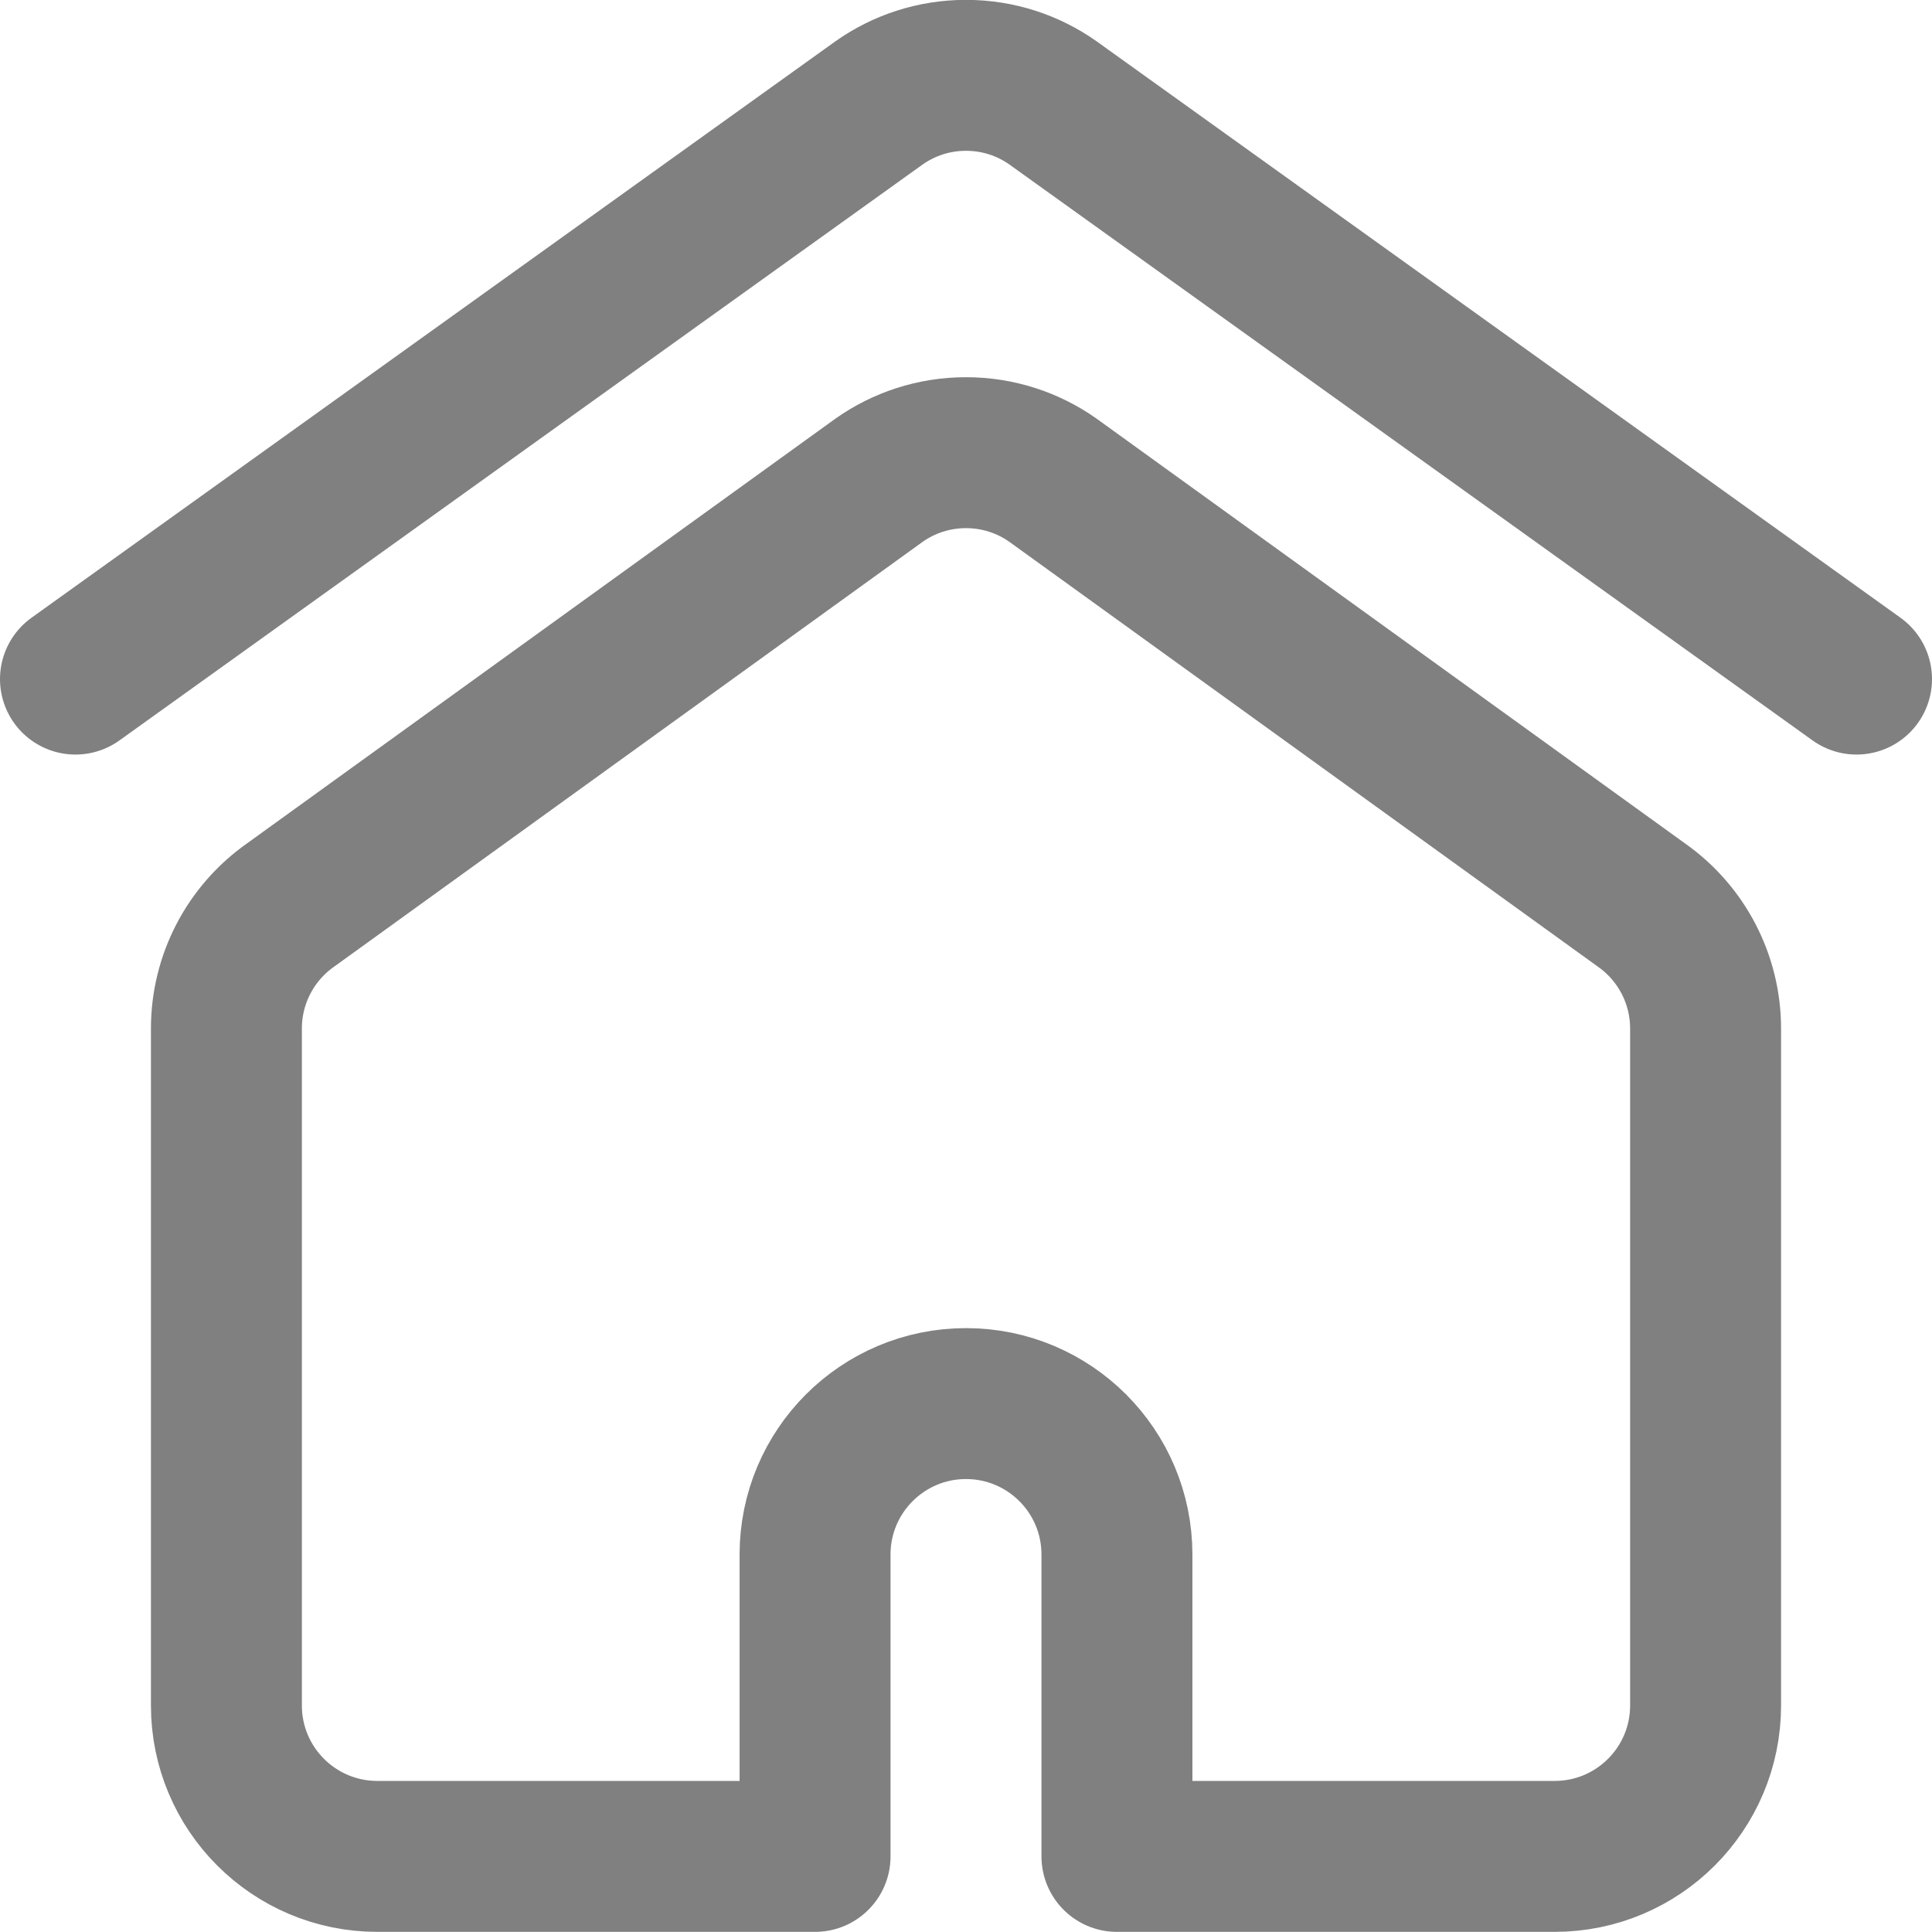
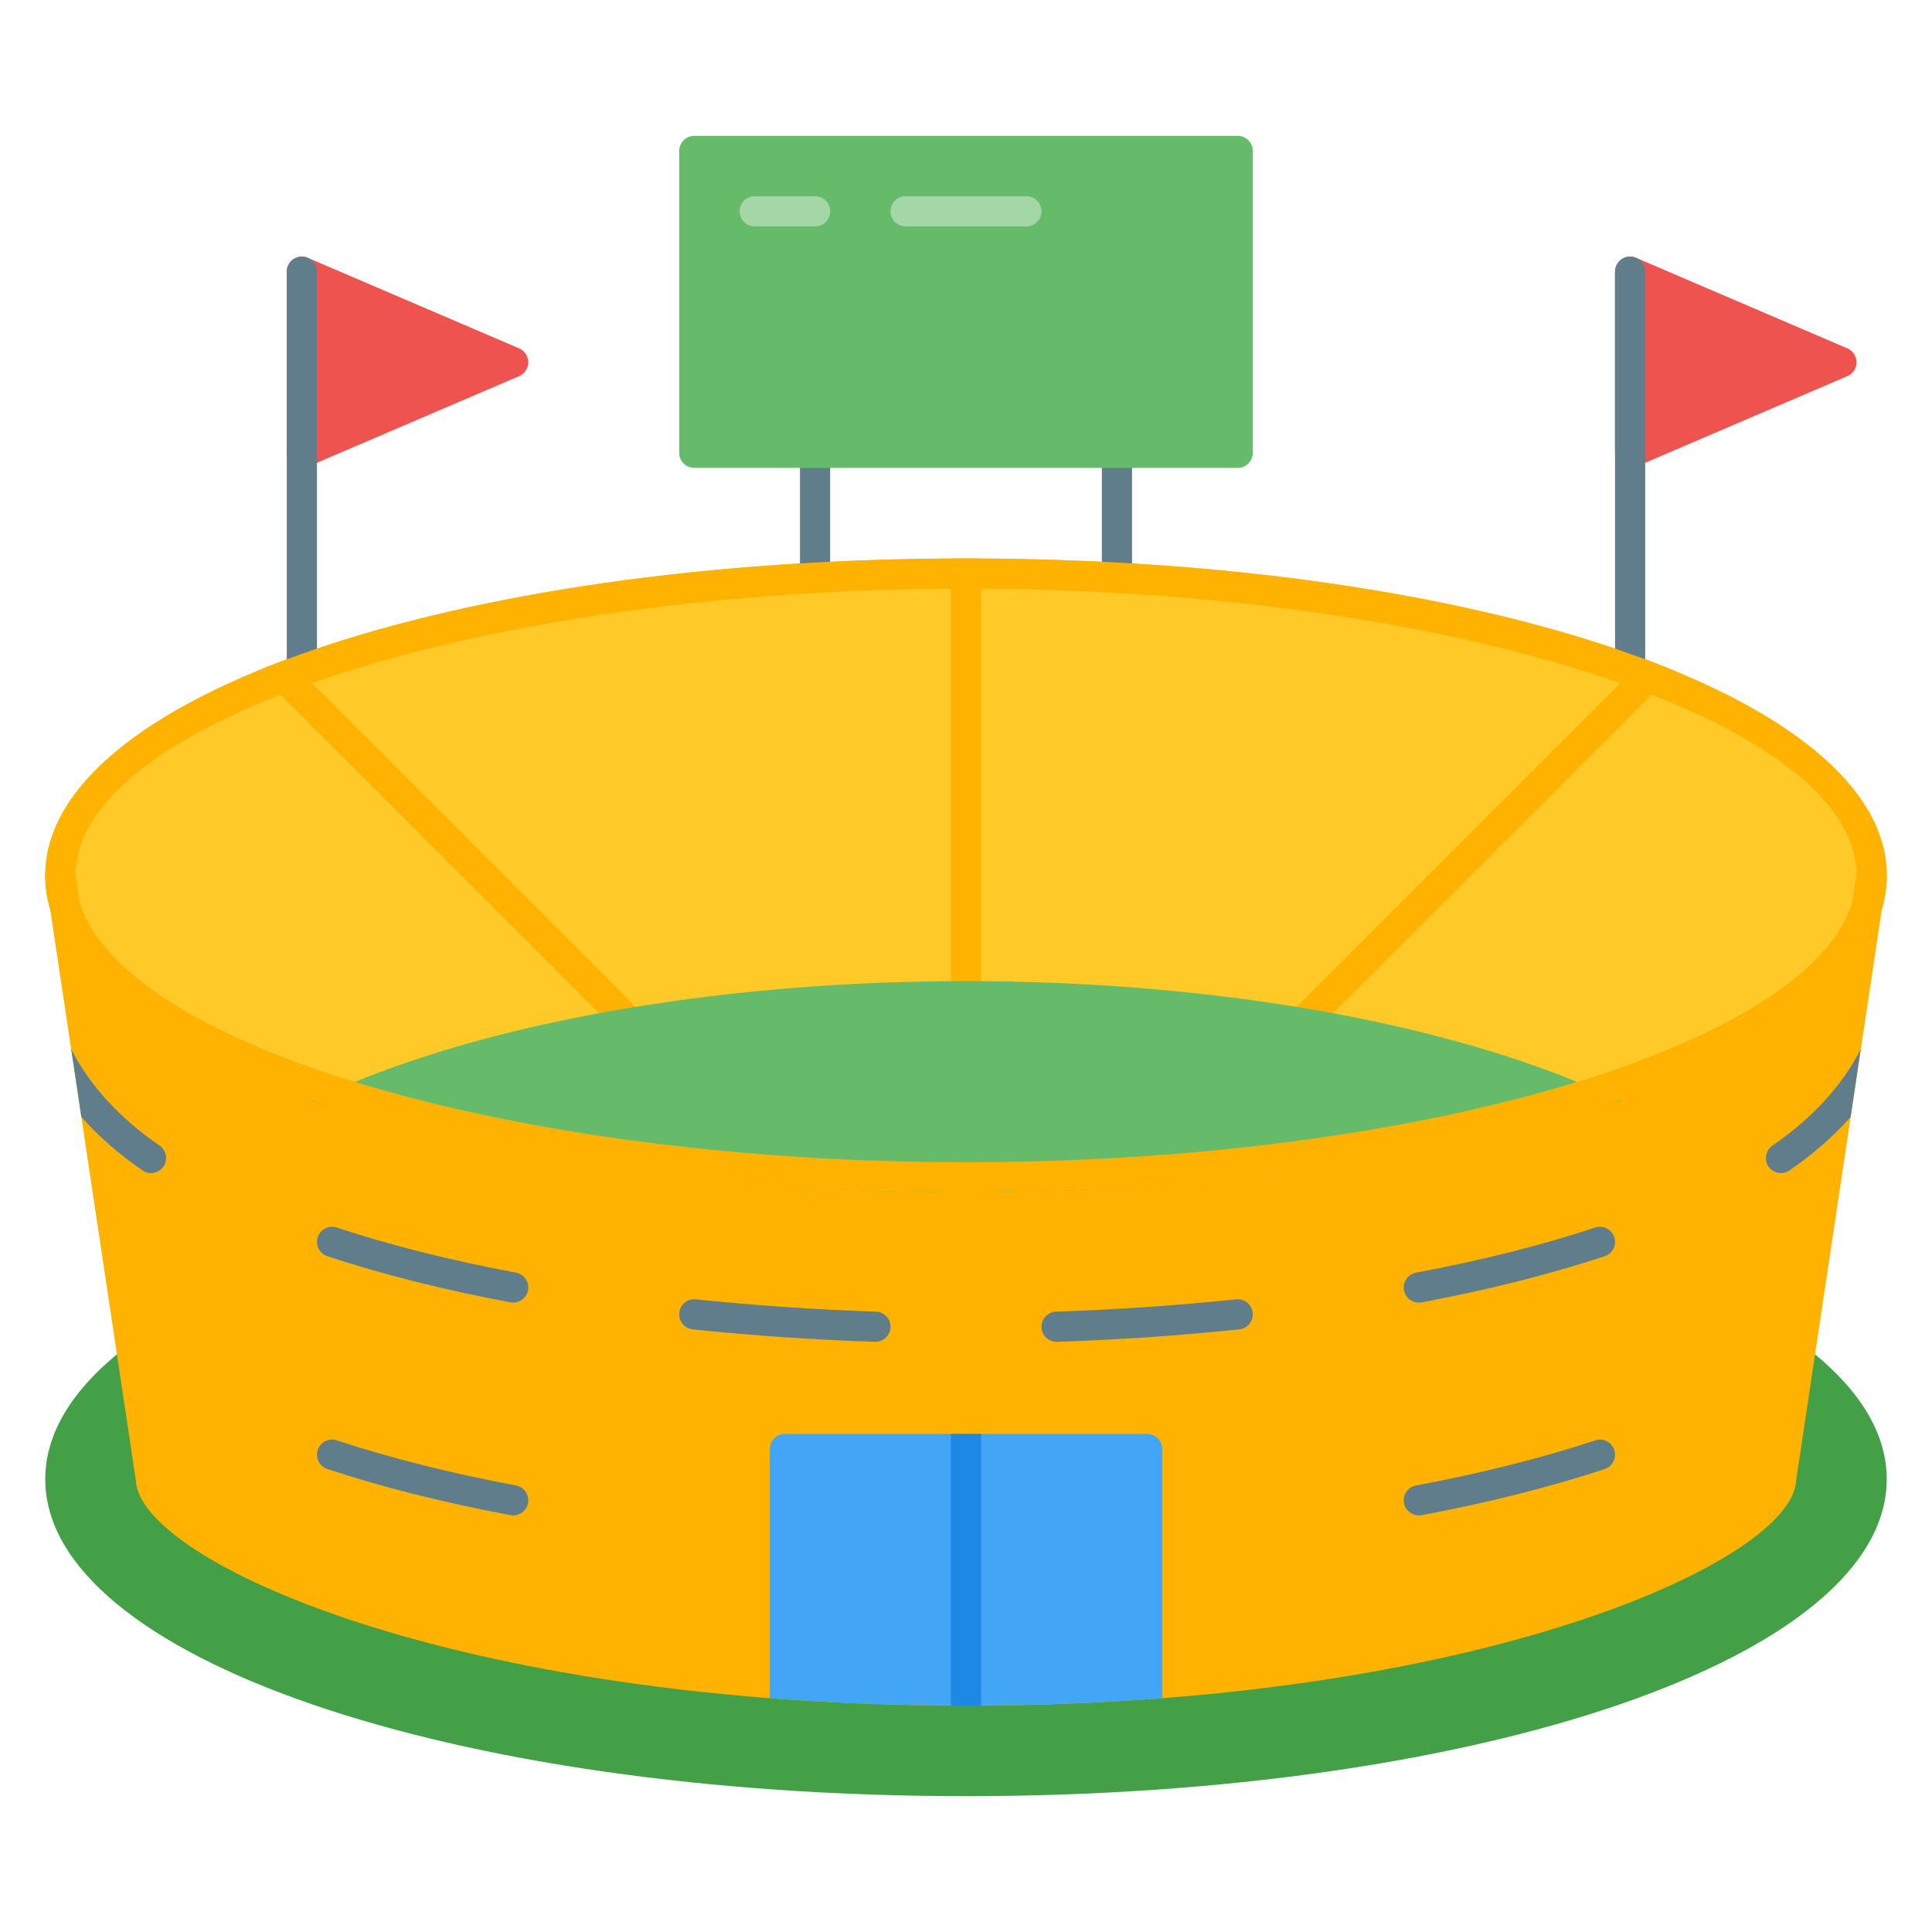
- <svg xmlns="http://www.w3.org/2000/svg" version="1.1" id="svg1089" xml:space="preserve" width="682.667" height="682.667" viewBox="0 0 682.667 682.667">
-   <defs id="defs1093">
-     <clipPath clipPathUnits="userSpaceOnUse" id="clipPath1103">
-       <path d="M 0,512 H 512 V 0 H 0 Z" id="path1101" />
-     </clipPath>
-   </defs>
-   <g id="g1095" transform="matrix(1.333333,0,0,-1.333333,0,682.6667)">
-     <g id="g1097">
-       <g id="g1099" clip-path="url(#clipPath1103)">
-         <g id="g1105" transform="translate(20,332.0356)">
-           <path d="M 0,0 213.004,152.733 C 219.508,157.312 227.44,160 236,160 c 8.56,0 16.492,-2.688 22.996,-7.267 L 472,0" style="fill:none;stroke:gray;stroke-width:40;stroke-linecap:round;stroke-linejoin:round;stroke-miterlimit:10;stroke-dasharray:none;stroke-opacity:1" id="path1107" />
-         </g>
-         <g id="g1109" transform="translate(278.9956,384.77)">
-           <path d="M 0,0 C -6.504,4.578 -14.436,7.266 -22.996,7.266 -31.555,7.266 -39.487,4.578 -45.991,0 l -156.027,-112.631 c -10.644,-7.492 -16.978,-19.694 -16.978,-32.71 v -179.393 c 0,-22.092 17.909,-40 40,-40 h 116 v 80 c 0,22.091 17.909,40 40,40 22.092,0 40,-17.909 40,-40 v -80 h 116 c 22.092,0 40,17.908 40,40 v 179.393 c 0,13.016 -6.333,25.218 -16.977,32.71 z" style="fill:none;stroke:gray;stroke-width:40;stroke-linecap:round;stroke-linejoin:round;stroke-miterlimit:10;stroke-dasharray:none;stroke-opacity:1" id="path1111" />
-         </g>
+ <svg xmlns="http://www.w3.org/2000/svg" height="512" viewBox="0 0 128 128" width="512">
+   <g id="_x30_3_soccer_stadium">
+     <g>
+       <path d="m122.394 23.081-14-6c-.309-.134-.664-.102-.944.084-.281.186-.45.499-.45.835v12c0 .336.169.649.45.835.166.109.357.165.55.165.133 0 .268-.026.394-.081l14-6c.368-.157.606-.519.606-.919s-.238-.762-.606-.919z" fill="#ef5350" />
+       <path d="m34.394 23.081-14-6c-.309-.134-.664-.102-.944.084s-.45.499-.45.835v12c0 .336.169.649.45.835.166.109.357.165.55.165.133 0 .268-.026.394-.081l14-6c.368-.157.606-.519.606-.919s-.238-.762-.606-.919z" fill="#ef5350" />
+       <path d="m64 77c-34.206 0-61 9.225-61 21s26.794 21 61 21 61-9.225 61-21-26.794-21-61-21z" fill="#43a047" />
+       <path d="m64 37c-34.206 0-61 9.225-61 21s26.794 21 61 21 61-9.225 61-21-26.794-21-61-21z" fill="#ffca28" />
+       <path d="m124.074 57.003c-.517-.047-.986.331-1.063.849l-.293 1.951c-3.02 9.648-28.771 17.197-58.718 17.197s-55.699-7.549-58.718-17.197l-.293-1.951c-.077-.518-.551-.896-1.063-.849-.522.039-.926.474-.926.997 0 .749.109 1.503.325 2.242l5.677 37.845c.225 5.307 21.065 14.913 54.998 14.913s54.773-9.606 54.998-14.913l5.677-37.845c.216-.739.325-1.493.325-2.242 0-.523-.404-.958-.926-.997z" fill="#ffb300" />
+       <g>
+         <path d="m65 37.01v32.49c0 .55-.45 1-1 1s-1-.45-1-1v-32.49c.33-.01.67-.01 1-.01s.67 0 1 .01z" fill="#ffb300" />
+       </g>
+       <g>
+         <path d="m110.98 44.46-27.57 27.57c-.2.189-.45.29-.71.29-.26 0-.51-.101-.71-.29-.39-.391-.39-1.03 0-1.42l26.95-26.95c.7.26 1.38.52 2.04.8z" fill="#ffb300" />
+       </g>
+       <g>
+         <path d="m46.01 72.03c-.2.189-.45.29-.71.29-.26 0-.51-.101-.71-.29l-27.57-27.57c.66-.28 1.34-.54 2.04-.8l26.95 26.95c.39.39.39 1.029 0 1.42z" fill="#ffb300" />
+       </g>
+       <g>
+         <path d="m20 45c-.552 0-1-.447-1-1v-26c0-.553.448-1 1-1s1 .447 1 1v26c0 .553-.448 1-1 1z" fill="#607d8b" />
+       </g>
+       <g>
+         <path d="m108 45c-.552 0-1-.447-1-1v-26c0-.553.448-1 1-1s1 .447 1 1v26c0 .553-.448 1-1 1z" fill="#607d8b" />
+       </g>
+       <g>
+         <path d="m54 39.279c-.552 0-1-.447-1-1v-8.279c0-.553.448-1 1-1s1 .447 1 1v8.279c0 .553-.448 1-1 1z" fill="#607d8b" />
+       </g>
+       <g>
+         <path d="m74 39.279c-.552 0-1-.447-1-1v-8.279c0-.553.448-1 1-1s1 .447 1 1v8.279c0 .553-.448 1-1 1z" fill="#607d8b" />
+       </g>
+       <path d="m104.866 71.837c-10.381-4.345-25.276-6.837-40.866-6.837s-30.485 2.492-40.866 6.837l-2.559 1.071 2.653.809c11.186 3.407 25.666 5.283 40.771 5.283s29.585-1.876 40.771-5.283l2.653-.809z" fill="#66bb6a" />
+       <g>
+         <path d="m64 79c-34.206 0-61-9.225-61-21s26.794-21 61-21 61 9.225 61 21-26.794 21-61 21zm0-40c-31.981 0-59 8.701-59 19s27.019 19 59 19 59-8.701 59-19-27.019-19-59-19z" fill="#ffb300" />
+       </g>
+       <g>
+         <path d="m58 88.9c-.011 0-.023 0-.035-.001-4.091-.139-8.151-.416-12.069-.825-.549-.057-.948-.549-.891-1.098.057-.55.543-.958 1.098-.891 3.872.403 7.886.678 11.931.815.552.019.984.481.965 1.033-.019.54-.462.966-.999.966z" fill="#607d8b" />
+       </g>
+       <g>
+         <path d="m93.999 86.301c-.472 0-.892-.335-.982-.815-.102-.543.256-1.065.799-1.168 4.322-.809 8.315-1.814 11.871-2.987.525-.18 1.09.112 1.263.636.173.524-.112 1.09-.636 1.263-3.64 1.201-7.72 2.229-12.129 3.055-.062.012-.124.018-.185.018z" fill="#607d8b" />
+       </g>
+       <g>
+         <path d="m70 88.9c-.537 0-.98-.426-.999-.966-.019-.552.414-1.015.965-1.033 4.044-.138 8.059-.412 11.931-.815.558-.06 1.041.341 1.098.891.057.549-.342 1.041-.891 1.098-3.918.409-7.979.687-12.069.825-.012.001-.023.001-.035.001z" fill="#607d8b" />
+       </g>
+       <g>
+         <path d="m34.001 86.301c-.061 0-.123-.006-.185-.018-4.409-.825-8.49-1.854-12.129-3.055-.524-.173-.809-.738-.636-1.263.173-.523.737-.815 1.263-.636 3.555 1.173 7.549 2.179 11.871 2.987.543.103.9.625.799 1.168-.09.48-.51.815-.982.815z" fill="#607d8b" />
+       </g>
+       <g>
+         <path d="m93.999 100.4c-.472 0-.892-.335-.982-.815-.102-.543.256-1.065.799-1.168 4.322-.809 8.315-1.814 11.871-2.987.525-.179 1.09.112 1.263.636.173.524-.112 1.09-.636 1.263-3.64 1.201-7.72 2.229-12.129 3.055-.062.012-.124.018-.185.018z" fill="#607d8b" />
+       </g>
+       <g>
+         <path d="m34.001 100.4c-.061 0-.123-.006-.185-.018-4.409-.825-8.49-1.854-12.129-3.055-.524-.173-.809-.738-.636-1.263.173-.523.737-.814 1.263-.636 3.555 1.173 7.549 2.179 11.871 2.987.543.103.9.625.799 1.168-.09.48-.51.815-.982.815z" fill="#607d8b" />
+       </g>
+       <path d="m77 96v16.51c-3.78.29-7.79.46-12 .48-.33.01-.66.01-1 .01s-.67 0-1-.01c-4.21-.021-8.22-.19-12-.48v-16.51c0-.55.45-1 1-1h24c.55 0 1 .45 1 1z" fill="#42a5f5" />
+       <g>
+         <path d="m65 95v17.99c-.33.01-.66.01-1 .01s-.67 0-1-.01v-17.99z" fill="#1e88e5" />
+       </g>
+       <g>
+         <path d="m10.83 77.29c-.2.28-.51.43-.83.43-.2 0-.39-.06-.56-.18-1.56-1.07-2.92-2.26-4.05-3.54l-.67-4.49c1.22 2.4 3.22 4.58 5.84 6.38.46.32.58.94.27 1.4z" fill="#607d8b" />
+       </g>
+       <g>
+         <path d="m123.28 69.51-.67 4.49c-1.13 1.28-2.49 2.47-4.05 3.54-.17.12-.36.18-.56.18-.32 0-.63-.149-.83-.43-.31-.46-.19-1.08.27-1.4 2.62-1.8 4.62-3.979 5.84-6.38z" fill="#607d8b" />
+       </g>
+       <path d="m82 9h-36c-.552 0-1 .447-1 1v20c0 .553.448 1 1 1h36c.552 0 1-.447 1-1v-20c0-.553-.448-1-1-1z" fill="#66bb6a" />
+       <g>
+         <path d="m54 15h-4c-.552 0-1-.447-1-1s.448-1 1-1h4c.552 0 1 .447 1 1s-.448 1-1 1z" fill="#a5d6a7" />
+       </g>
+       <g>
+         <path d="m68 15h-8c-.552 0-1-.447-1-1s.448-1 1-1h8c.552 0 1 .447 1 1s-.448 1-1 1z" fill="#a5d6a7" />
      </g>
    </g>
  </g>
</svg>
